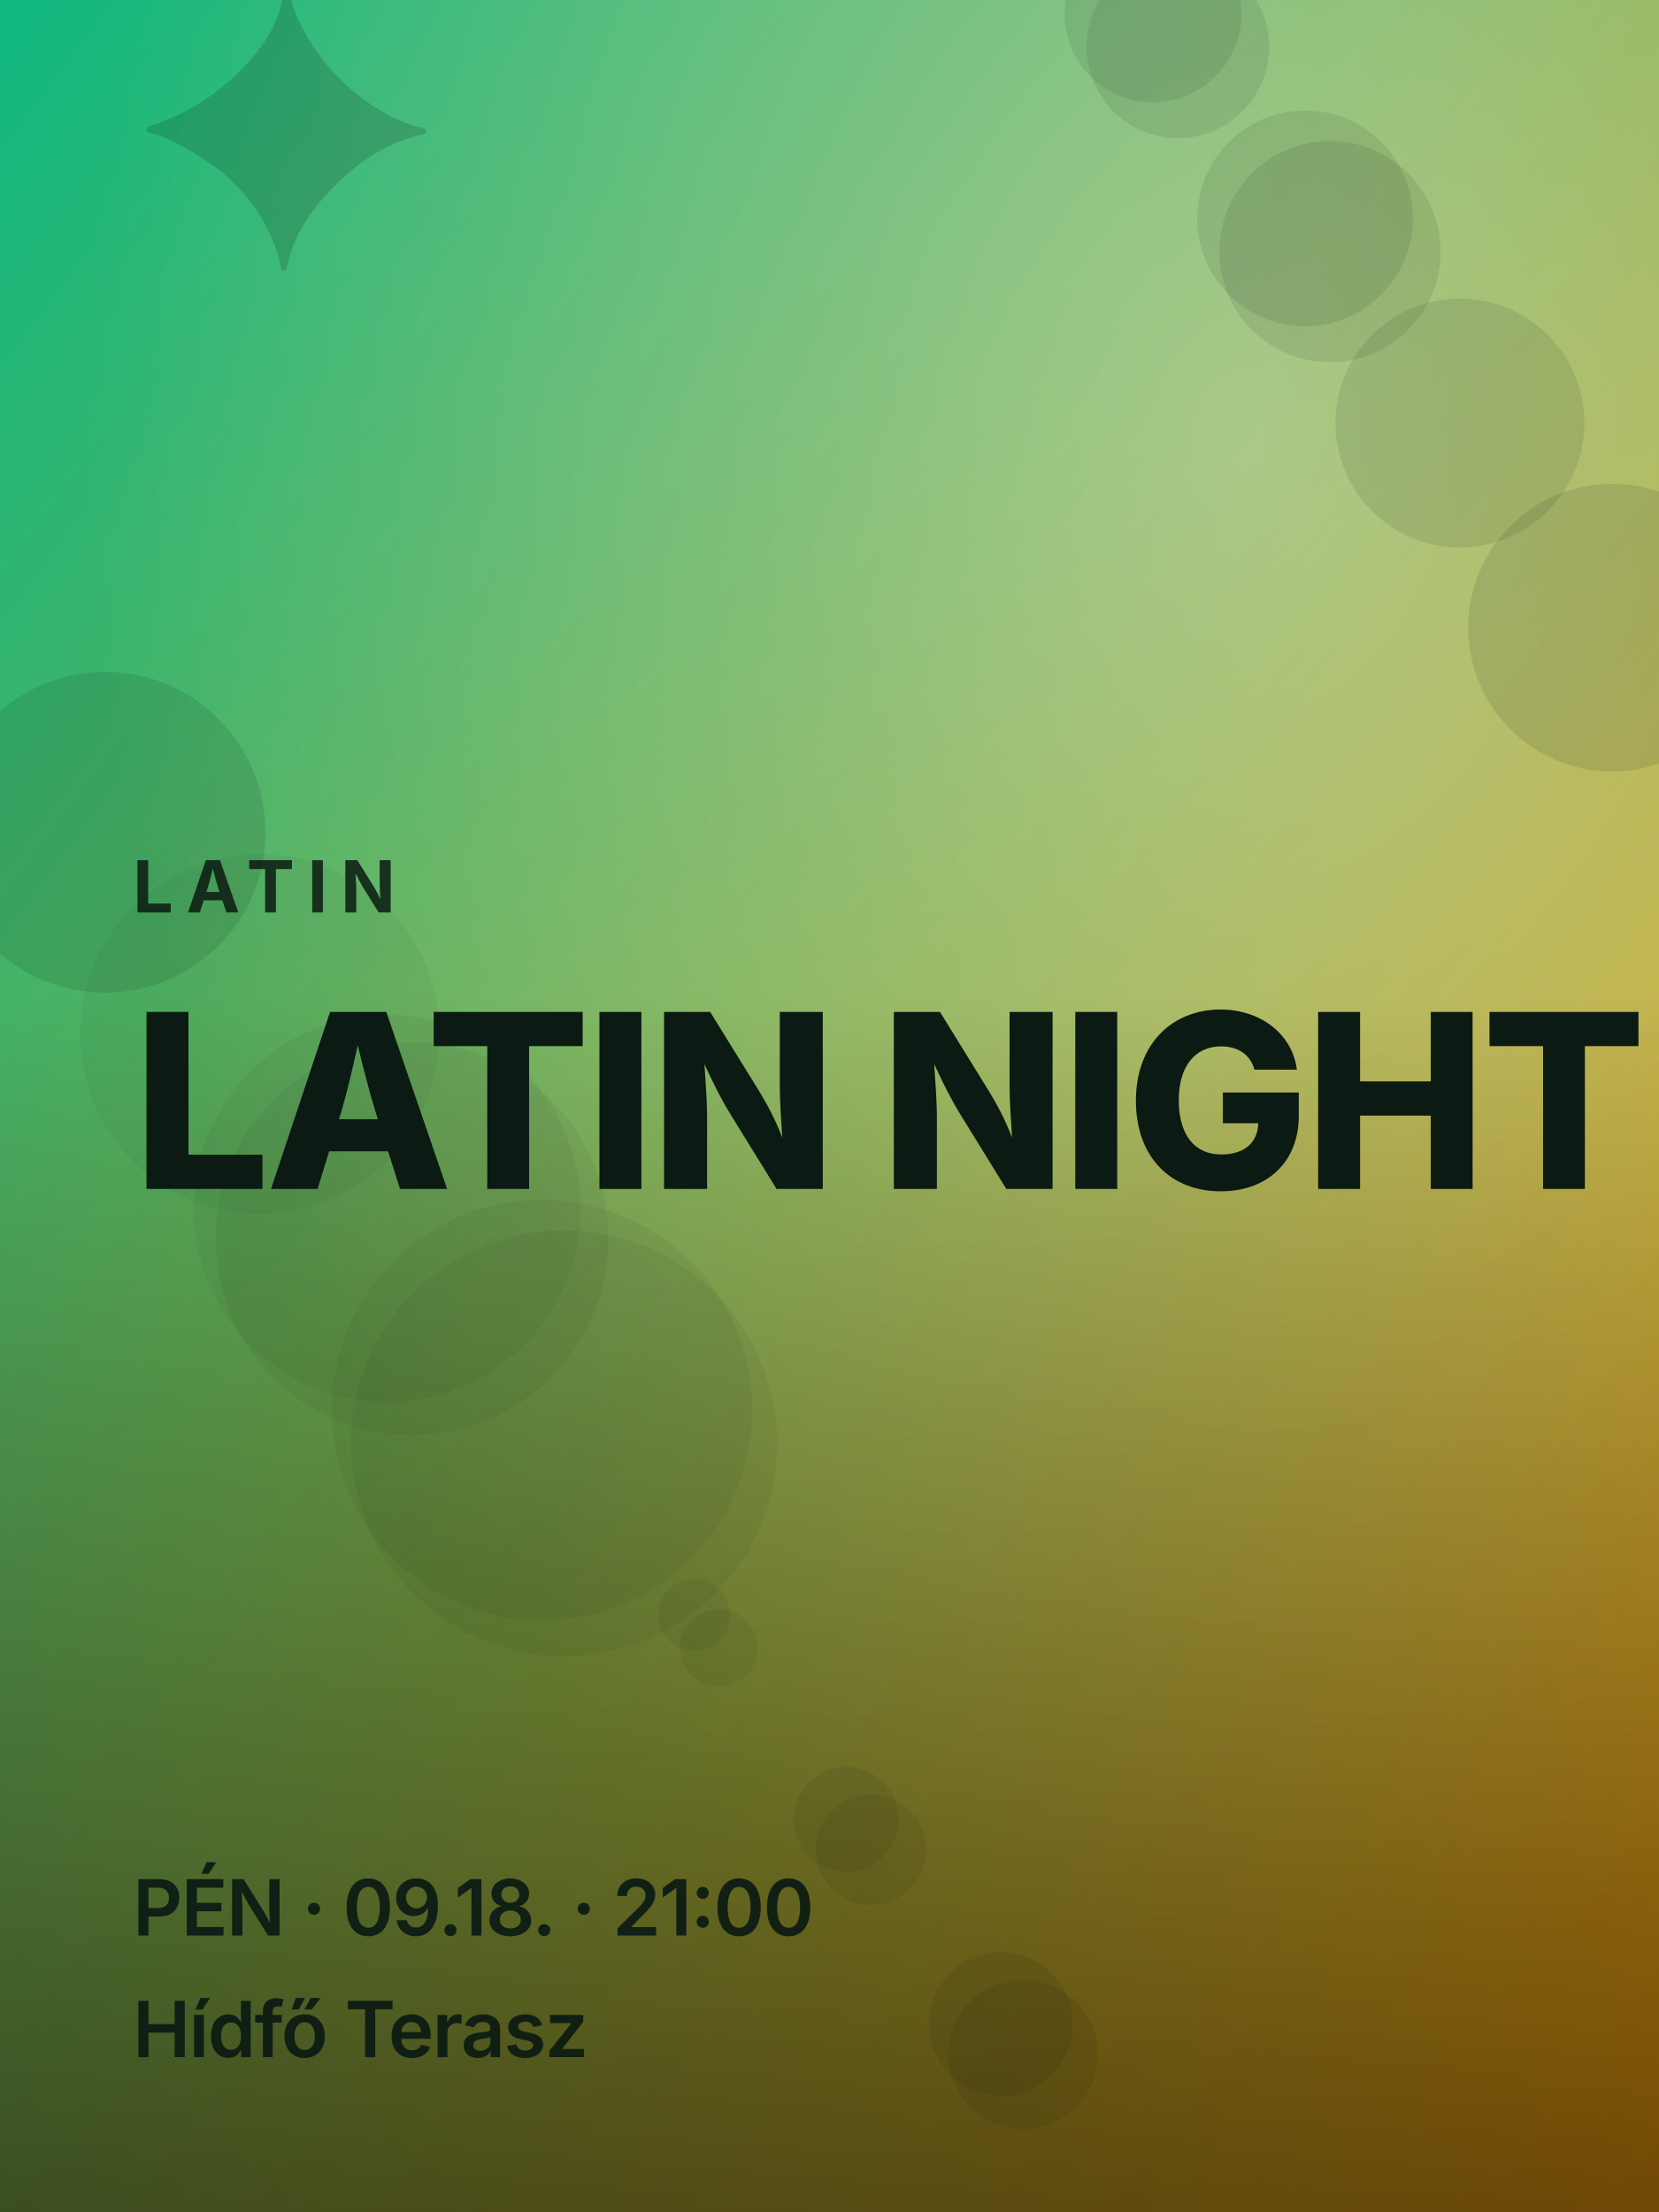
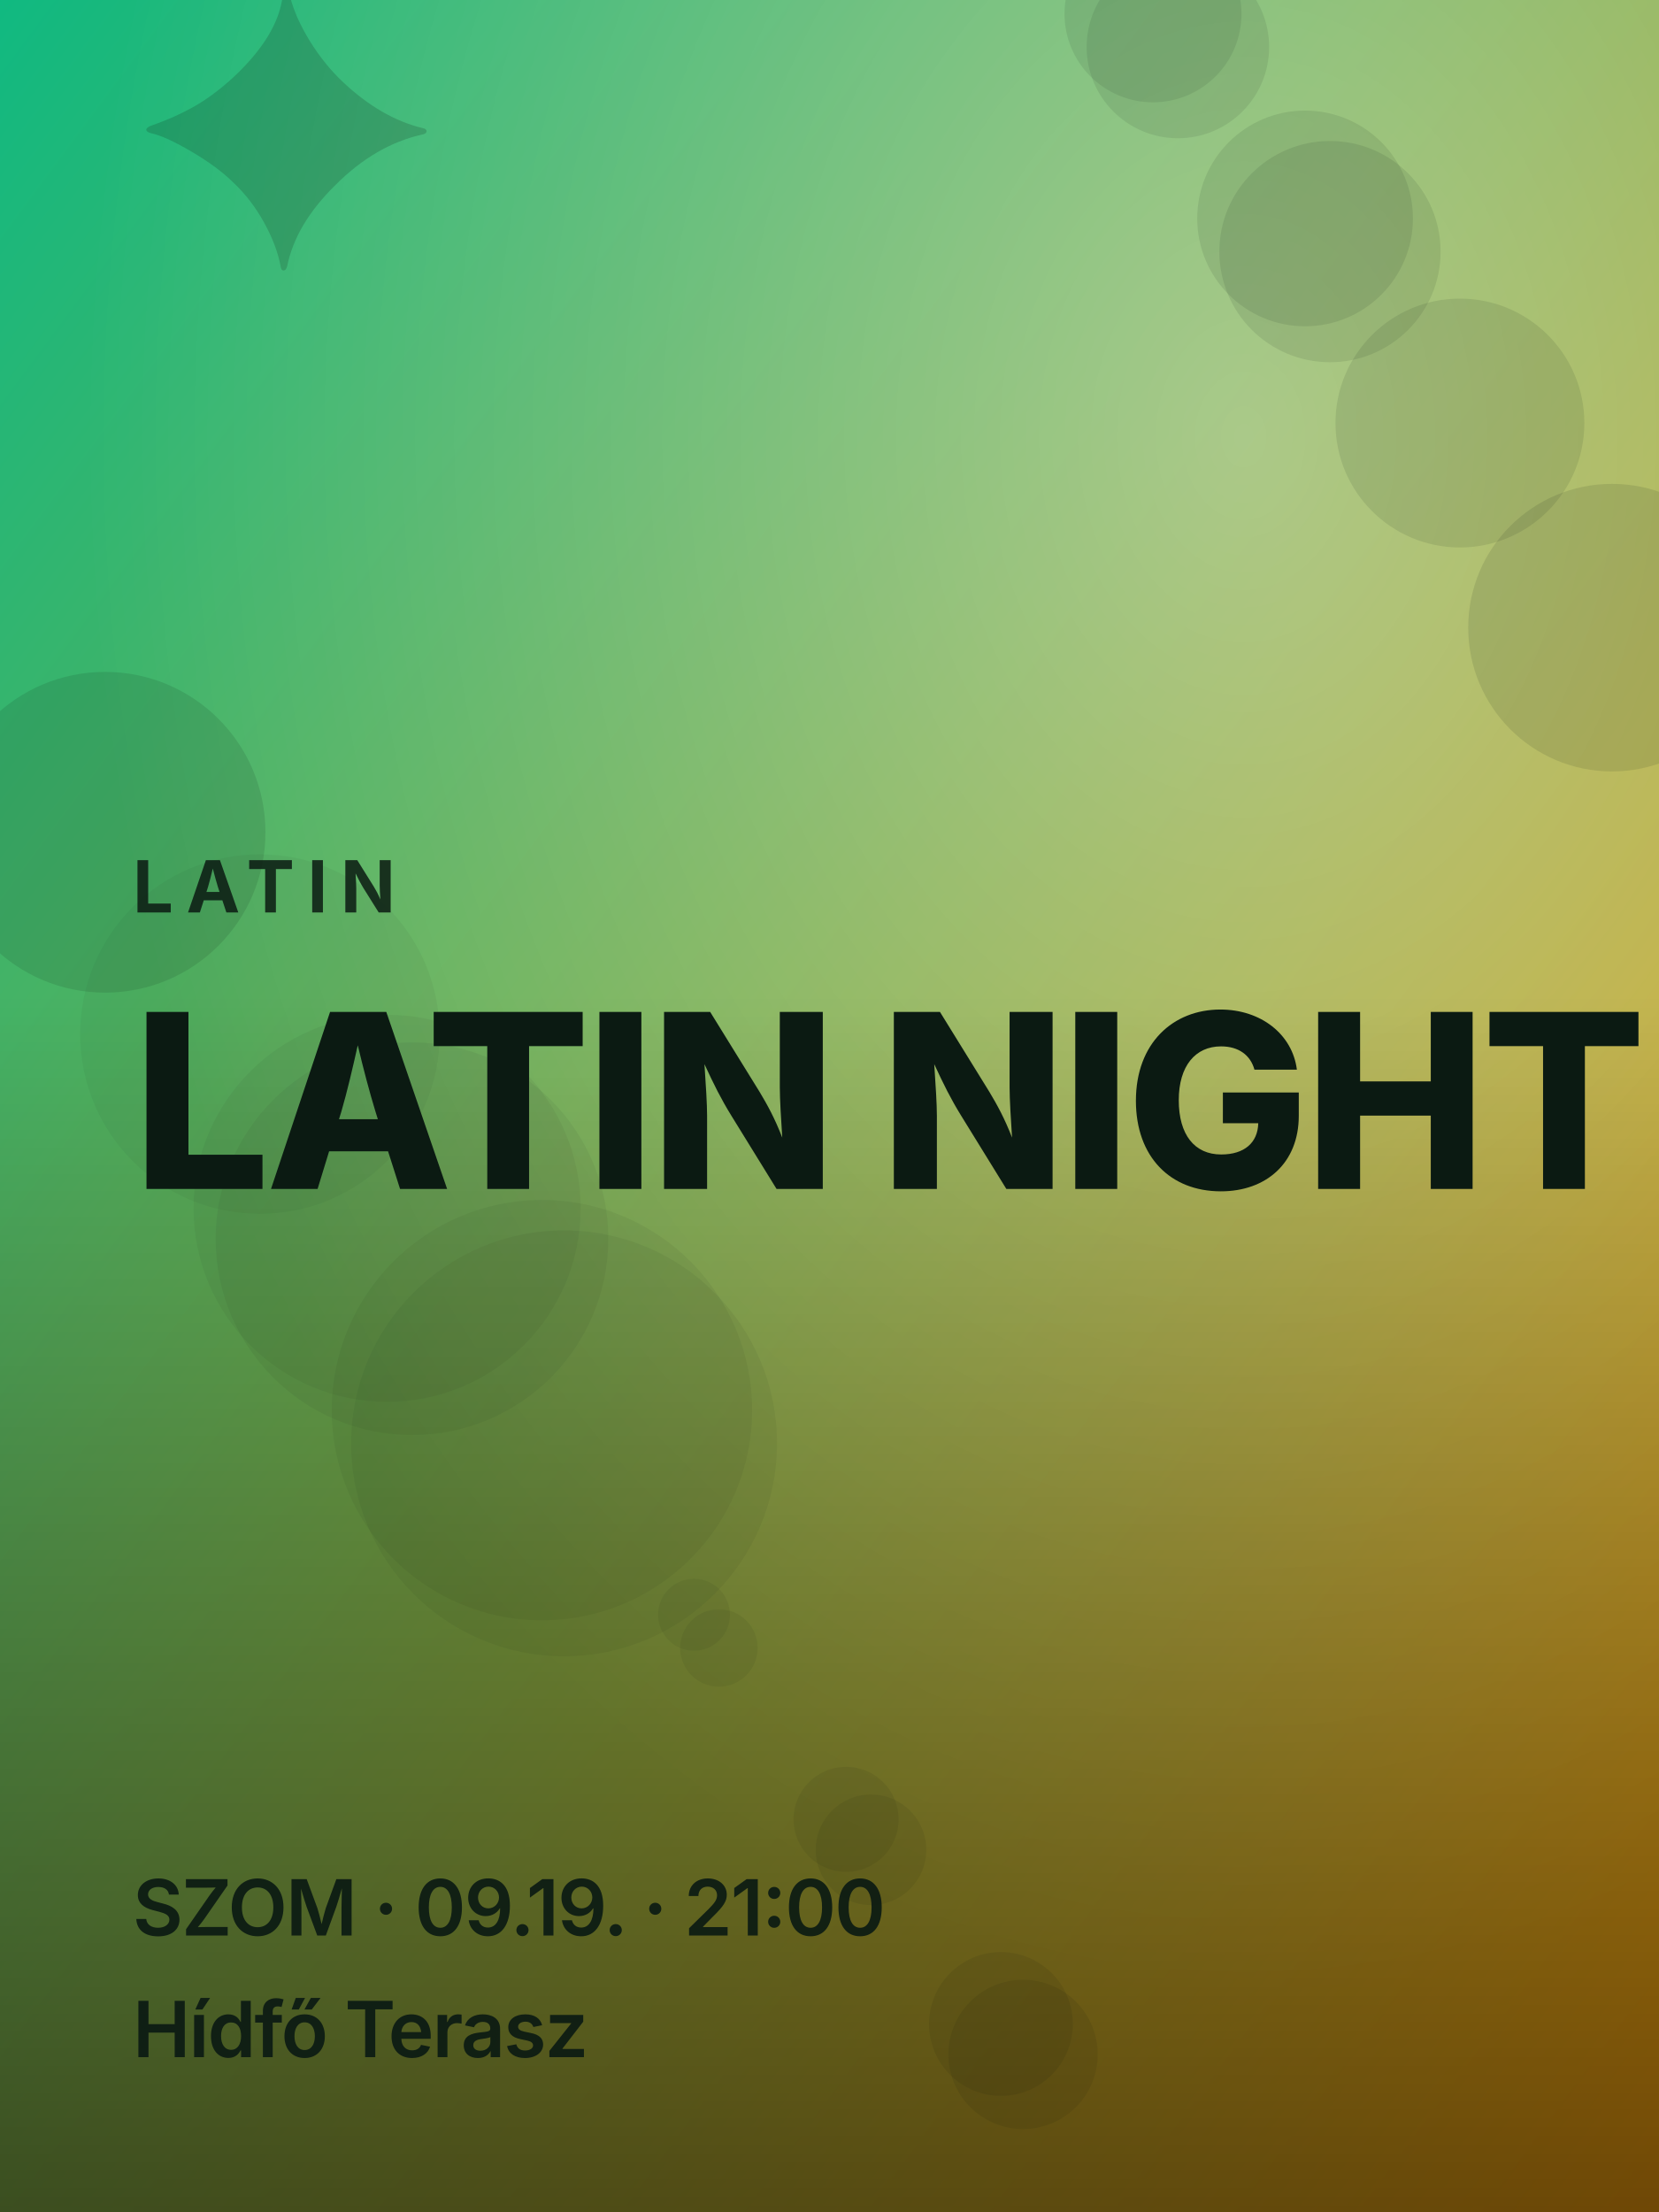
<svg xmlns="http://www.w3.org/2000/svg" viewBox="0 0 600 800" width="600" height="800" role="img" aria-label="Latin Night">
  <defs>
    <linearGradient id="bg" x1="0" y1="0" x2="1" y2="1">
      <stop offset="0" stop-color="#10b981" />
      <stop offset="1" stop-color="#f59e0b" />
    </linearGradient>
    <radialGradient id="glow" cx="0.75" cy="0.2" r="0.7">
      <stop offset="0" stop-color="#ffffff" stop-opacity="0.35" />
      <stop offset="1" stop-color="#ffffff" stop-opacity="0" />
    </radialGradient>
    <linearGradient id="shade" x1="0" y1="0" x2="0" y2="1">
      <stop offset="0.45" stop-color="#000" stop-opacity="0" />
      <stop offset="1" stop-color="#000" stop-opacity="0.55" />
    </linearGradient>
  </defs>
  <rect width="600" height="800" fill="url(#bg)" />
  <rect width="600" height="800" fill="url(#glow)" />
  <circle cx="481" cy="91" r="40" fill="#0b1a12" opacity="0.099" />
  <circle cx="426" cy="17" r="33" fill="#0b1a12" opacity="0.092" />
  <circle cx="370" cy="743" r="27" fill="#0b1a12" opacity="0.084" />
  <circle cx="315" cy="669" r="20" fill="#0b1a12" opacity="0.077" />
  <circle cx="260" cy="596" r="14" fill="#0b1a12" opacity="0.069" />
  <circle cx="204" cy="522" r="77" fill="#0b1a12" opacity="0.062" />
  <circle cx="149" cy="448" r="71" fill="#0b1a12" opacity="0.055" />
  <circle cx="94" cy="374" r="65" fill="#0b1a12" opacity="0.047" />
  <circle cx="38" cy="301" r="58" fill="#0b1a12" opacity="0.120" />
  <circle cx="583" cy="227" r="52" fill="#0b1a12" opacity="0.113" />
  <circle cx="528" cy="153" r="45" fill="#0b1a12" opacity="0.105" />
  <circle cx="472" cy="79" r="39" fill="#0b1a12" opacity="0.098" />
  <circle cx="417" cy="5" r="32" fill="#0b1a12" opacity="0.090" />
  <circle cx="362" cy="732" r="26" fill="#0b1a12" opacity="0.083" />
  <circle cx="306" cy="658" r="19" fill="#0b1a12" opacity="0.076" />
  <circle cx="251" cy="584" r="13" fill="#0b1a12" opacity="0.068" />
  <circle cx="196" cy="510" r="76" fill="#0b1a12" opacity="0.061" />
  <circle cx="140" cy="437" r="70" fill="#0b1a12" opacity="0.054" />
  <text x="48" y="96" font-size="140" fill="#0b1a12" opacity="0.18" font-weight="900">✦</text>
  <rect width="600" height="800" fill="url(#shade)" />
  <g fill="#0b1a12" font-family="Inter, 'Segoe UI', system-ui, sans-serif" style="letter-spacing:-0.02em">
    <text x="48" y="330" font-size="26" font-weight="700" opacity="0.85" style="letter-spacing:0.18em">LATIN</text>
    <text x="48" y="430" font-size="88" font-weight="800">LATIN NIGHT</text>
-     <text x="48" y="700" font-size="28" font-weight="600" opacity="0.92">PÉN · 09.18. · 21:00</text>
+     <text x="48" y="700" font-size="28" font-weight="600" opacity="0.92">SZOM · 09.19. · 21:00</text>
    <text x="48" y="744" font-size="28" font-weight="600" opacity="0.92">Hídfő Terasz</text>
  </g>
</svg>
